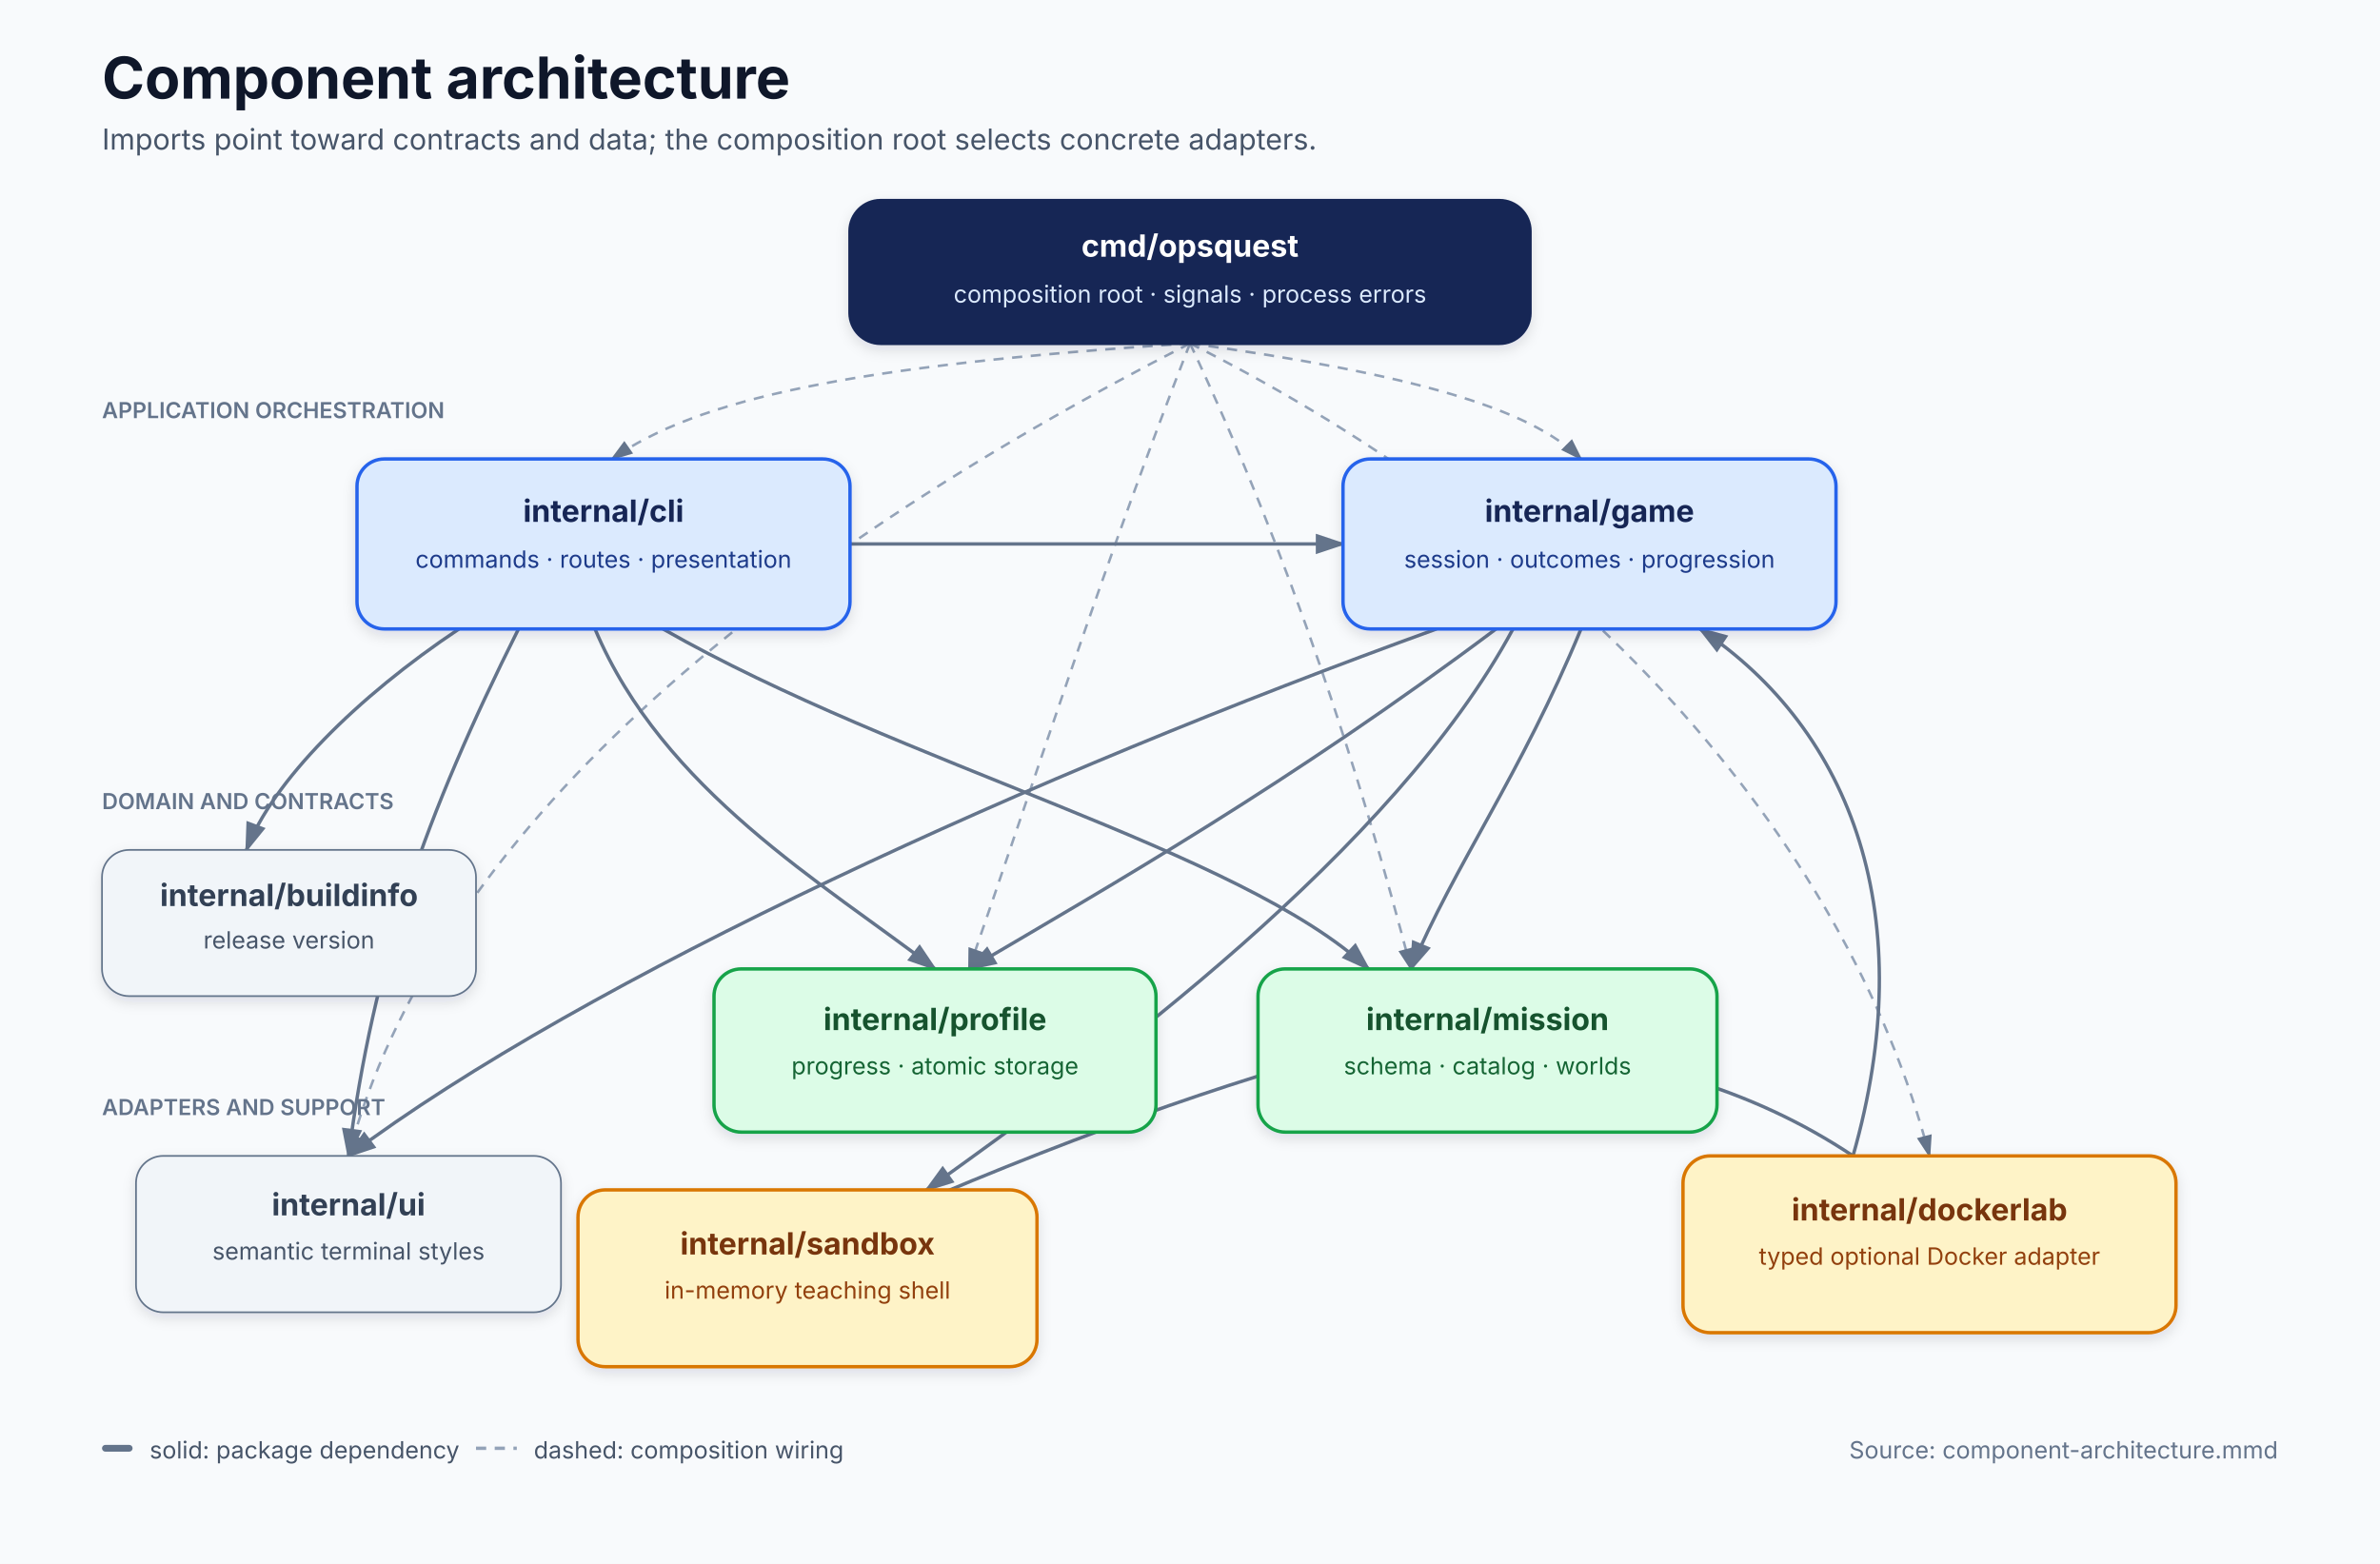
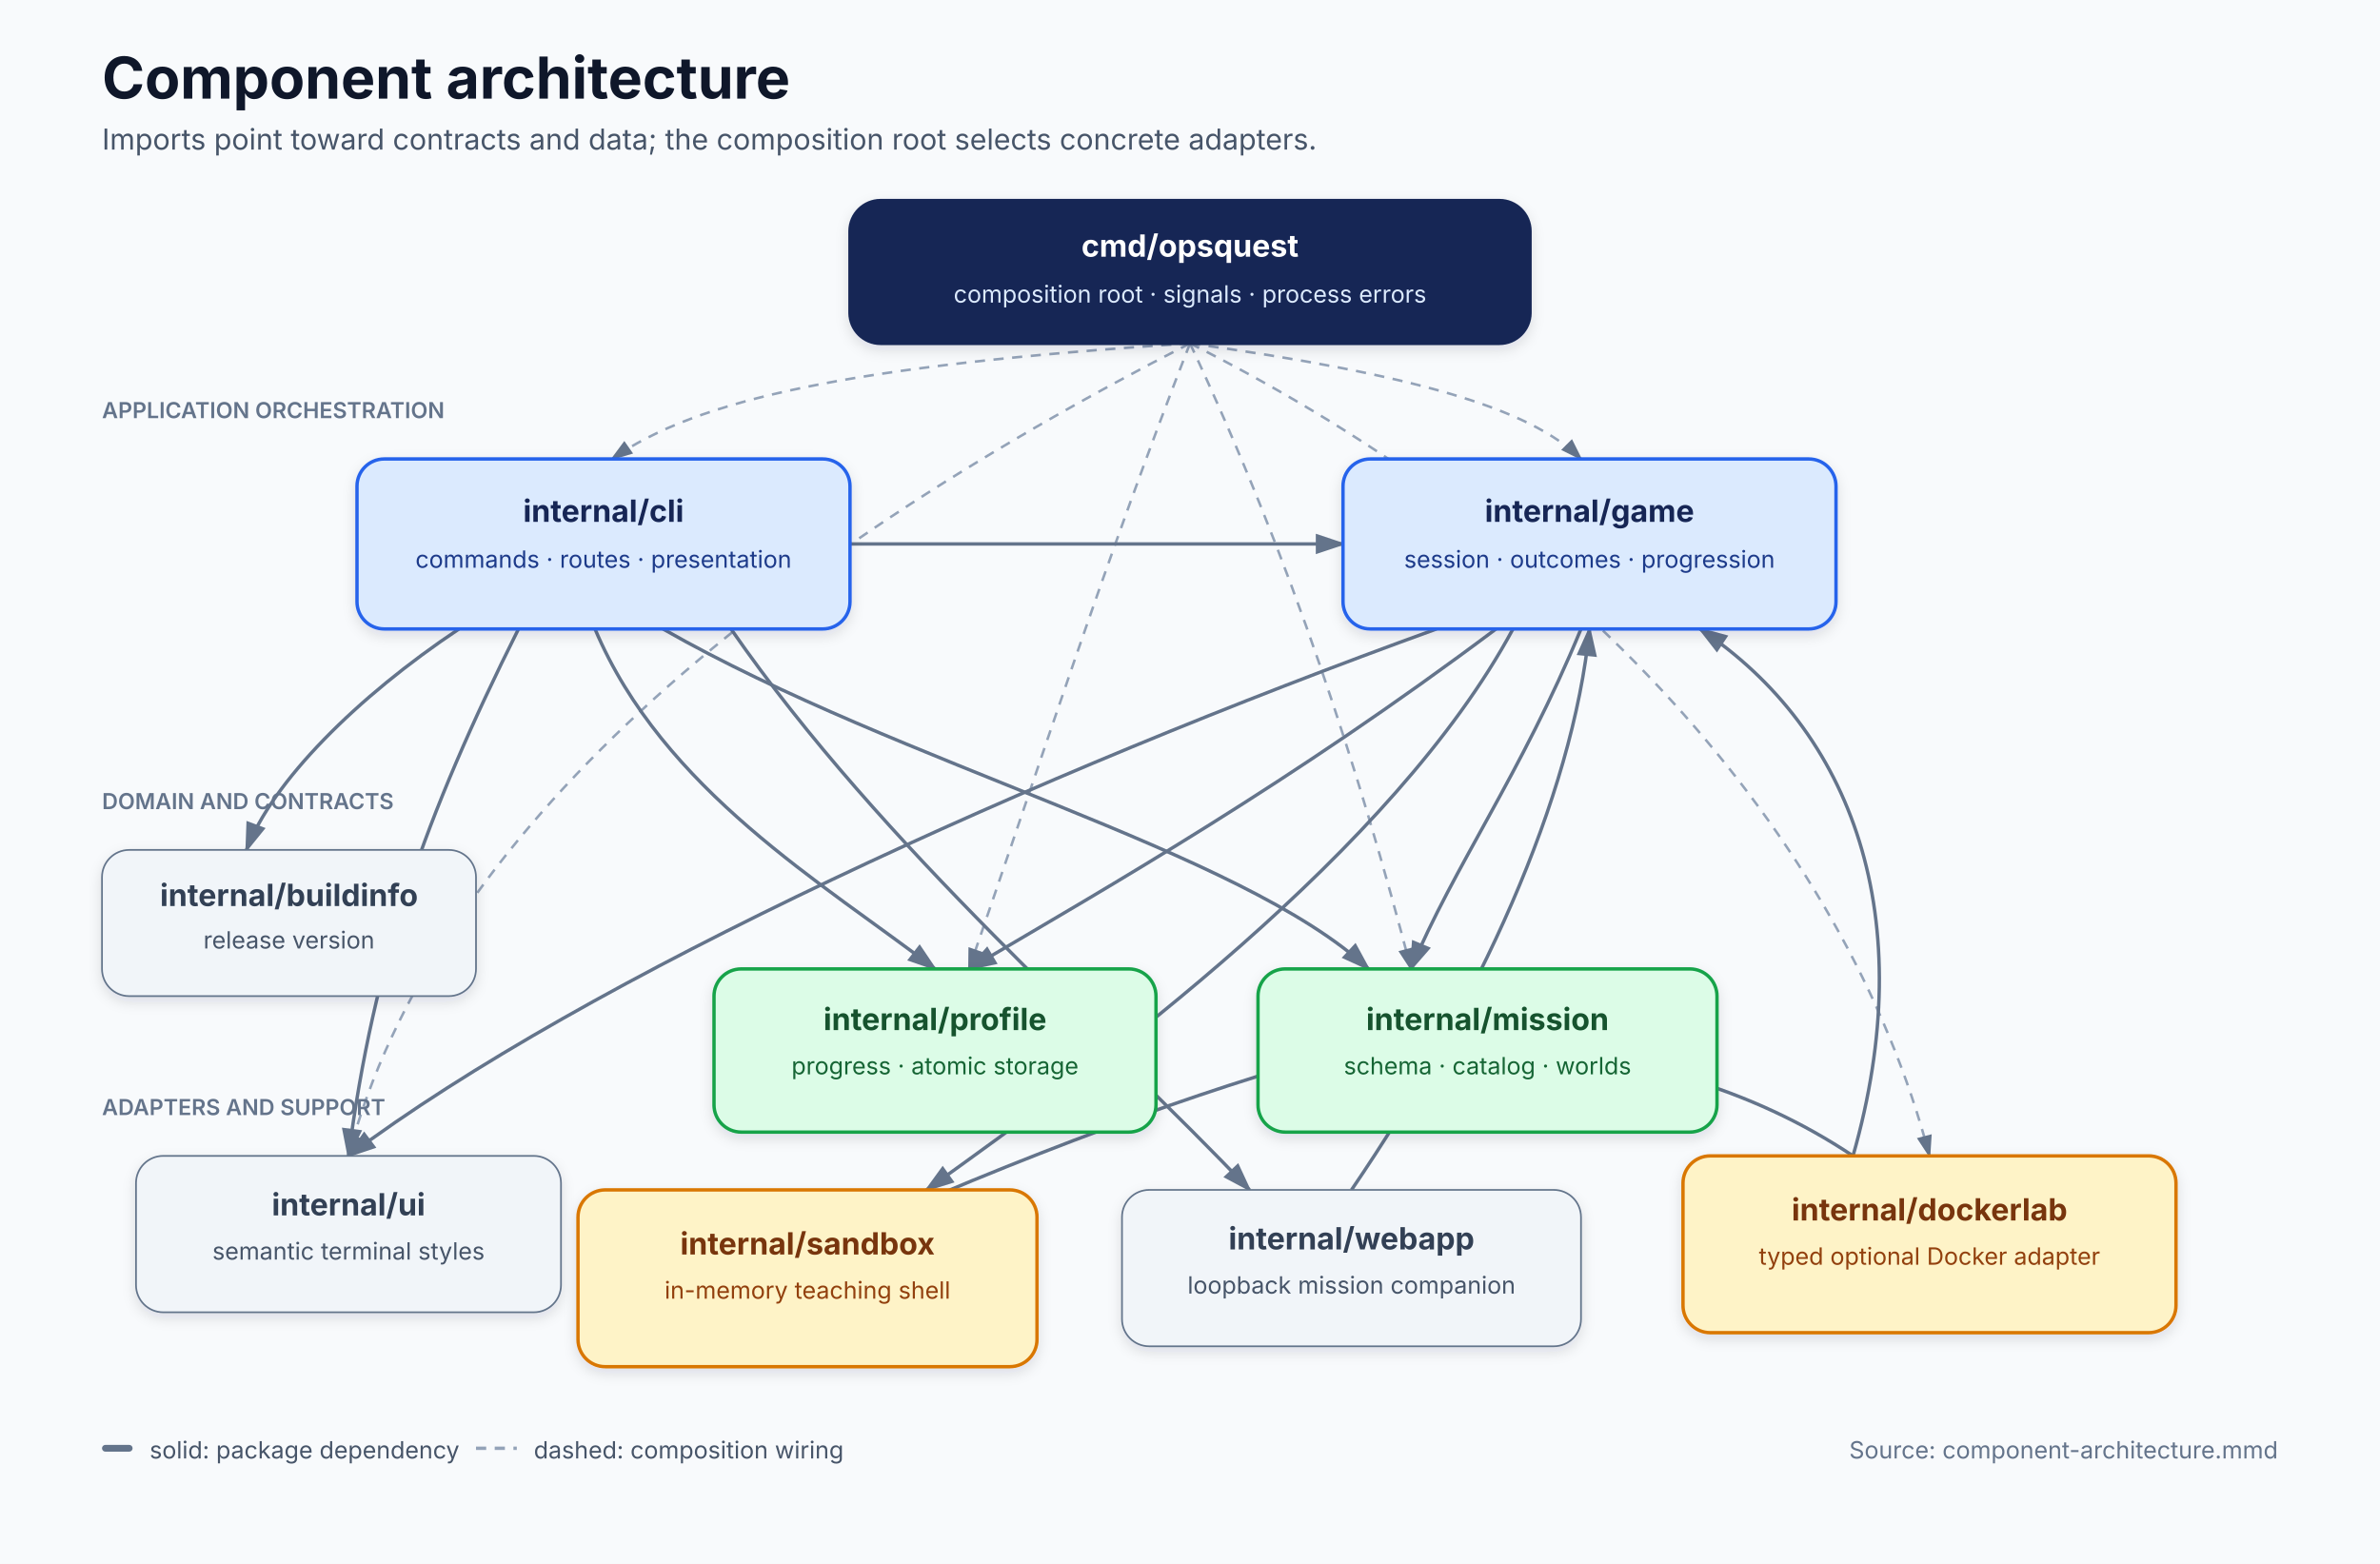
<svg xmlns="http://www.w3.org/2000/svg" width="1400" height="920" viewBox="0 0 1400 920" role="img" aria-labelledby="title desc">
  <defs>
    <marker id="arrow" markerWidth="10" markerHeight="10" refX="8" refY="3" orient="auto" markerUnits="strokeWidth">
      <path d="M0,0 L0,6 L9,3 z" fill="#64748b" />
    </marker>
    <filter id="shadow" x="-10%" y="-10%" width="120%" height="130%">
      <feDropShadow dx="0" dy="3" stdDeviation="4" flood-color="#0f172a" flood-opacity="0.12" />
    </filter>
    <style>
      .title{font:700 34px Inter,system-ui,sans-serif;fill:#0f172a}.subtitle{font:400 17px Inter,system-ui,sans-serif;fill:#475569}
      .name{font:700 18px Inter,system-ui,sans-serif}.body{font:400 14px Inter,system-ui,sans-serif}.small{font:600 13px Inter,system-ui,sans-serif;fill:#64748b}
      .edge{fill:none;stroke:#64748b;stroke-width:2;marker-end:url(#arrow)}.wire{fill:none;stroke:#94a3b8;stroke-width:1.5;stroke-dasharray:6 5;marker-end:url(#arrow)}
    </style>
  </defs>
  <rect width="1400" height="920" fill="#f8fafc" />
  <text x="60" y="58" class="title">Component architecture</text>
  <text x="60" y="88" class="subtitle">Imports point toward contracts and data; the composition root selects concrete adapters.</text>
  <path class="wire" d="M700 202 C500 215 410 235 360 270" />
  <path class="wire" d="M700 202 C830 220 900 240 930 270" />
  <path class="wire" d="M700 202 C650 330 610 455 570 570" />
  <path class="wire" d="M700 202 C760 330 800 455 830 570" />
  <path class="wire" d="M700 202 C925 315 1085 490 1135 680" />
  <path class="wire" d="M700 202 C450 330 255 490 205 680" />
  <path class="edge" d="M500 320 L790 320" />
  <path class="edge" d="M350 370 C390 465 485 520 550 570" />
  <path class="edge" d="M390 370 C530 450 730 500 805 570" />
  <path class="edge" d="M305 370 C250 480 220 565 205 680" />
  <path class="edge" d="M270 370 C210 410 160 460 145 500" />
  <path class="edge" d="M930 370 C895 455 855 510 830 570" />
  <path class="edge" d="M880 370 C760 460 655 520 570 570" />
  <path class="edge" d="M890 370 C820 500 650 625 545 700" />
  <path class="edge" d="M845 370 C610 455 345 575 205 680" />
  <path class="edge" d="M490 730 C600 680 710 640 785 620" />
  <path class="edge" d="M1090 680 C1030 640 960 620 875 615" />
  <path class="edge" d="M1090 680 C1130 540 1090 430 1000 370" />
+   <path class="edge" d="M430 370 C520 500 650 610 735 700" />
+   <path class="edge" d="M795 700 C870 590 925 470 935 370" />
  <g filter="url(#shadow)">
    <rect x="500" y="118" width="400" height="84" rx="18" fill="#172554" stroke="#172554" stroke-width="2" />
    <text x="700" y="151" text-anchor="middle" class="name" fill="#fff">cmd/opsquest</text>
    <text x="700" y="178" text-anchor="middle" class="body" fill="#dbeafe">composition root · signals · process errors</text>
  </g>
  <text x="60" y="246" class="small">APPLICATION ORCHESTRATION</text>
  <g filter="url(#shadow)">
    <rect x="210" y="270" width="290" height="100" rx="16" fill="#dbeafe" stroke="#2563eb" stroke-width="2" />
    <text x="355" y="307" text-anchor="middle" class="name" fill="#172554">internal/cli</text>
    <text x="355" y="334" text-anchor="middle" class="body" fill="#1e3a8a">commands · routes · presentation</text>
  </g>
  <g filter="url(#shadow)">
    <rect x="790" y="270" width="290" height="100" rx="16" fill="#dbeafe" stroke="#2563eb" stroke-width="2" />
    <text x="935" y="307" text-anchor="middle" class="name" fill="#172554">internal/game</text>
    <text x="935" y="334" text-anchor="middle" class="body" fill="#1e3a8a">session · outcomes · progression</text>
  </g>
  <text x="60" y="476" class="small">DOMAIN AND CONTRACTS</text>
  <g filter="url(#shadow)">
    <rect x="420" y="570" width="260" height="96" rx="16" fill="#dcfce7" stroke="#16a34a" stroke-width="2" />
    <text x="550" y="606" text-anchor="middle" class="name" fill="#14532d">internal/profile</text>
    <text x="550" y="632" text-anchor="middle" class="body" fill="#166534">progress · atomic storage</text>
  </g>
  <g filter="url(#shadow)">
    <rect x="740" y="570" width="270" height="96" rx="16" fill="#dcfce7" stroke="#16a34a" stroke-width="2" />
    <text x="875" y="606" text-anchor="middle" class="name" fill="#14532d">internal/mission</text>
    <text x="875" y="632" text-anchor="middle" class="body" fill="#166534">schema · catalog · worlds</text>
  </g>
  <text x="60" y="656" class="small">ADAPTERS AND SUPPORT</text>
  <g filter="url(#shadow)">
    <rect x="340" y="700" width="270" height="104" rx="16" fill="#fef3c7" stroke="#d97706" stroke-width="2" />
    <text x="475" y="738" text-anchor="middle" class="name" fill="#78350f">internal/sandbox</text>
    <text x="475" y="764" text-anchor="middle" class="body" fill="#92400e">in-memory teaching shell</text>
  </g>
  <g filter="url(#shadow)">
    <rect x="990" y="680" width="290" height="104" rx="16" fill="#fef3c7" stroke="#d97706" stroke-width="2" />
    <text x="1135" y="718" text-anchor="middle" class="name" fill="#78350f">internal/dockerlab</text>
    <text x="1135" y="744" text-anchor="middle" class="body" fill="#92400e">typed optional Docker adapter</text>
  </g>
  <g filter="url(#shadow)">
+     <rect x="660" y="700" width="270" height="92" rx="16" fill="#f1f5f9" stroke="#64748b" />
+     <text x="795" y="735" text-anchor="middle" class="name" fill="#334155">internal/webapp</text>
+     <text x="795" y="761" text-anchor="middle" class="body" fill="#475569">loopback mission companion</text>
+   </g>
+   <g filter="url(#shadow)">
    <rect x="80" y="680" width="250" height="92" rx="16" fill="#f1f5f9" stroke="#64748b" />
    <text x="205" y="715" text-anchor="middle" class="name" fill="#334155">internal/ui</text>
    <text x="205" y="741" text-anchor="middle" class="body" fill="#475569">semantic terminal styles</text>
  </g>
  <g filter="url(#shadow)">
    <rect x="60" y="500" width="220" height="86" rx="16" fill="#f1f5f9" stroke="#64748b" />
    <text x="170" y="533" text-anchor="middle" class="name" fill="#334155">internal/buildinfo</text>
    <text x="170" y="558" text-anchor="middle" class="body" fill="#475569">release version</text>
  </g>
  <rect x="60" y="850" width="18" height="4" rx="2" fill="#64748b" />
  <text x="88" y="858" class="body" fill="#475569">solid: package dependency</text>
  <line x1="280" y1="852" x2="304" y2="852" stroke="#94a3b8" stroke-width="2" stroke-dasharray="6 5" />
  <text x="314" y="858" class="body" fill="#475569">dashed: composition wiring</text>
  <text x="1340" y="858" text-anchor="end" class="body" fill="#64748b">Source: component-architecture.mmd</text>
</svg>
